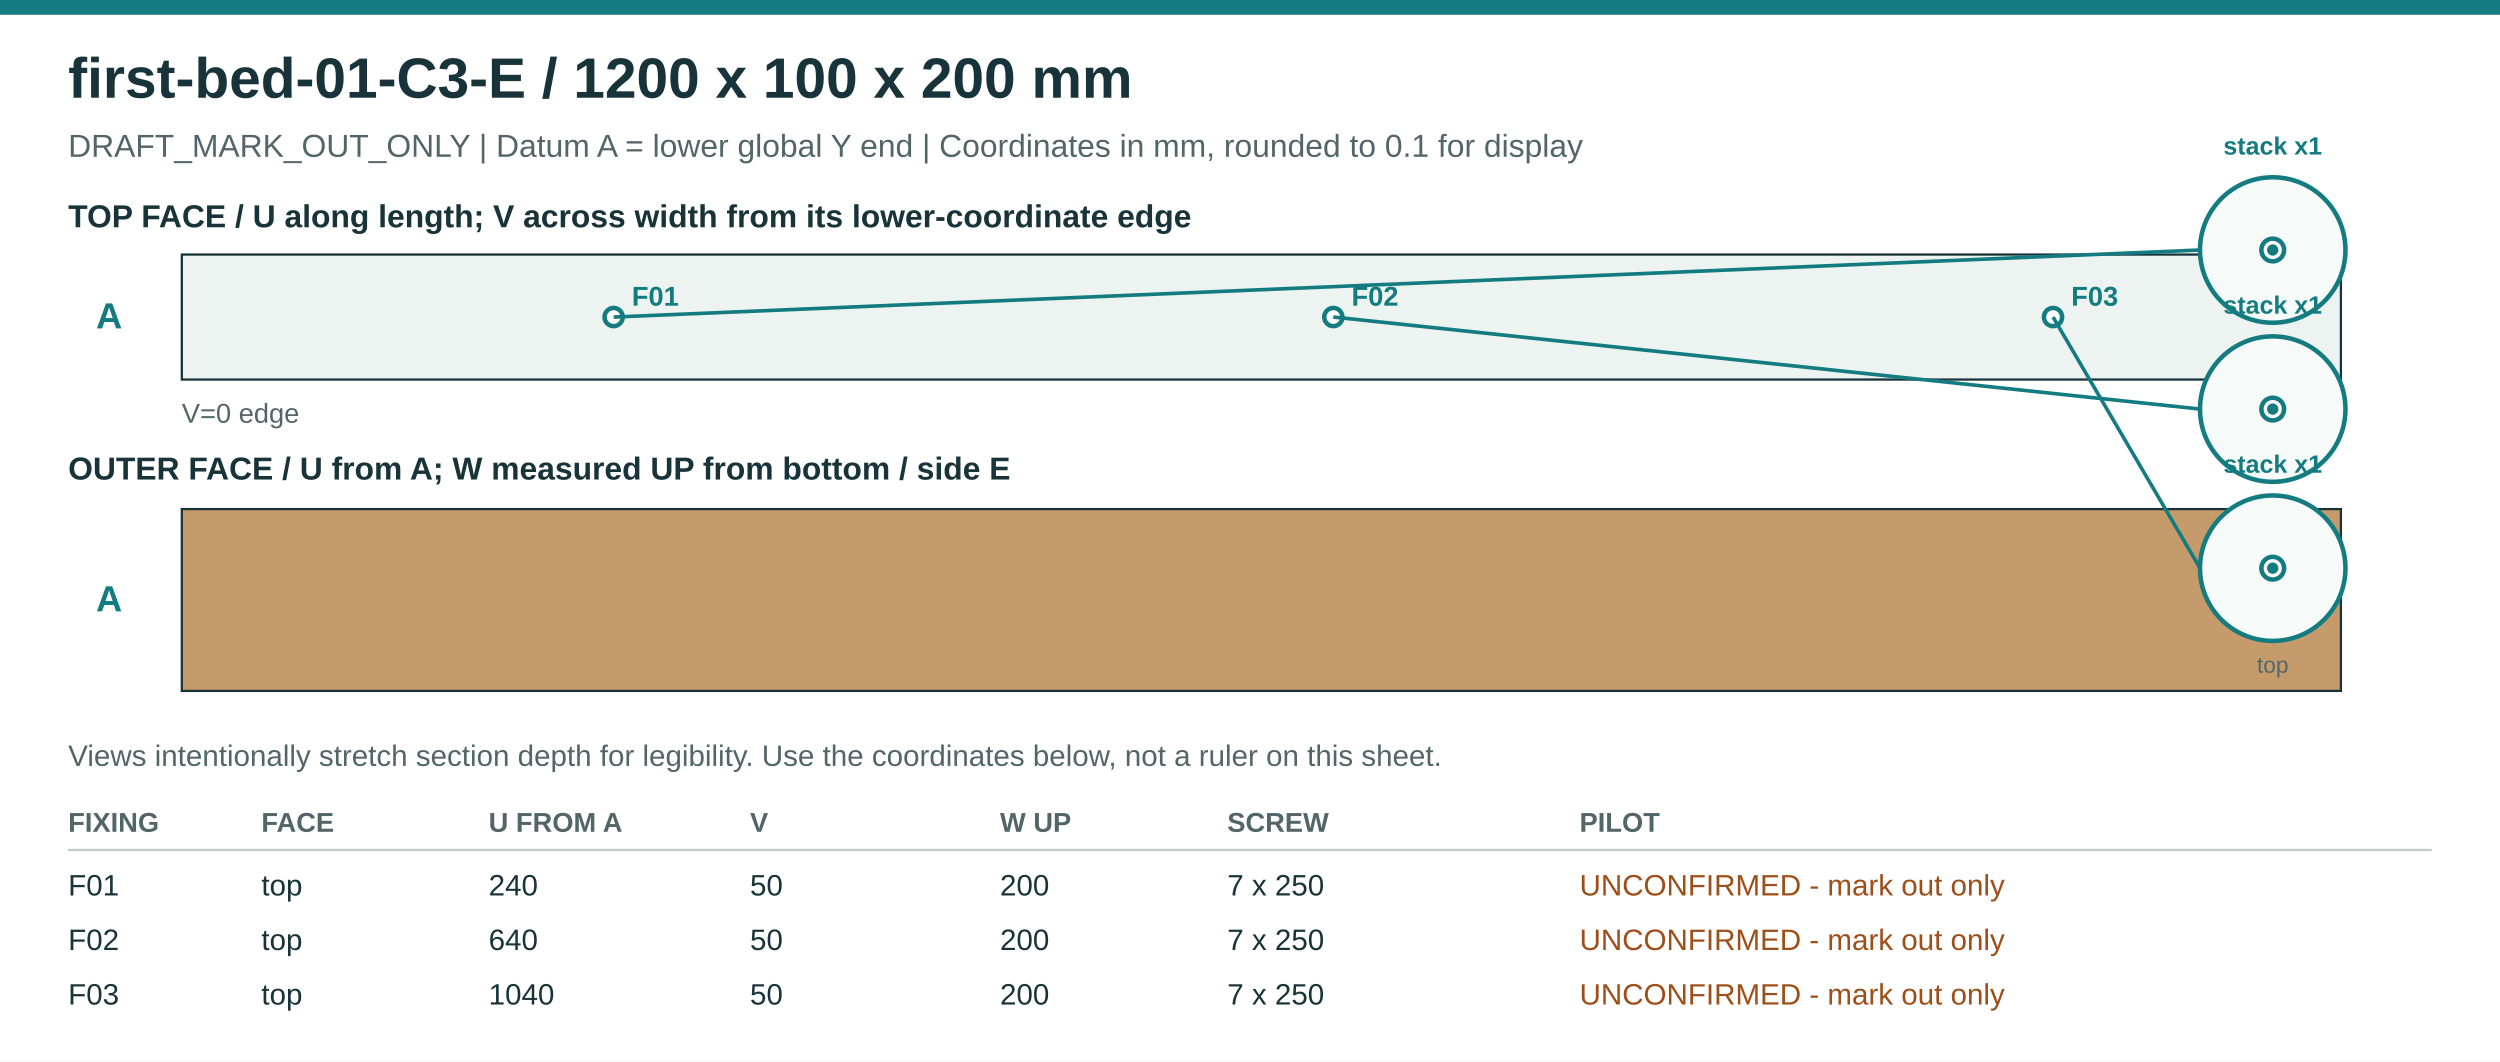
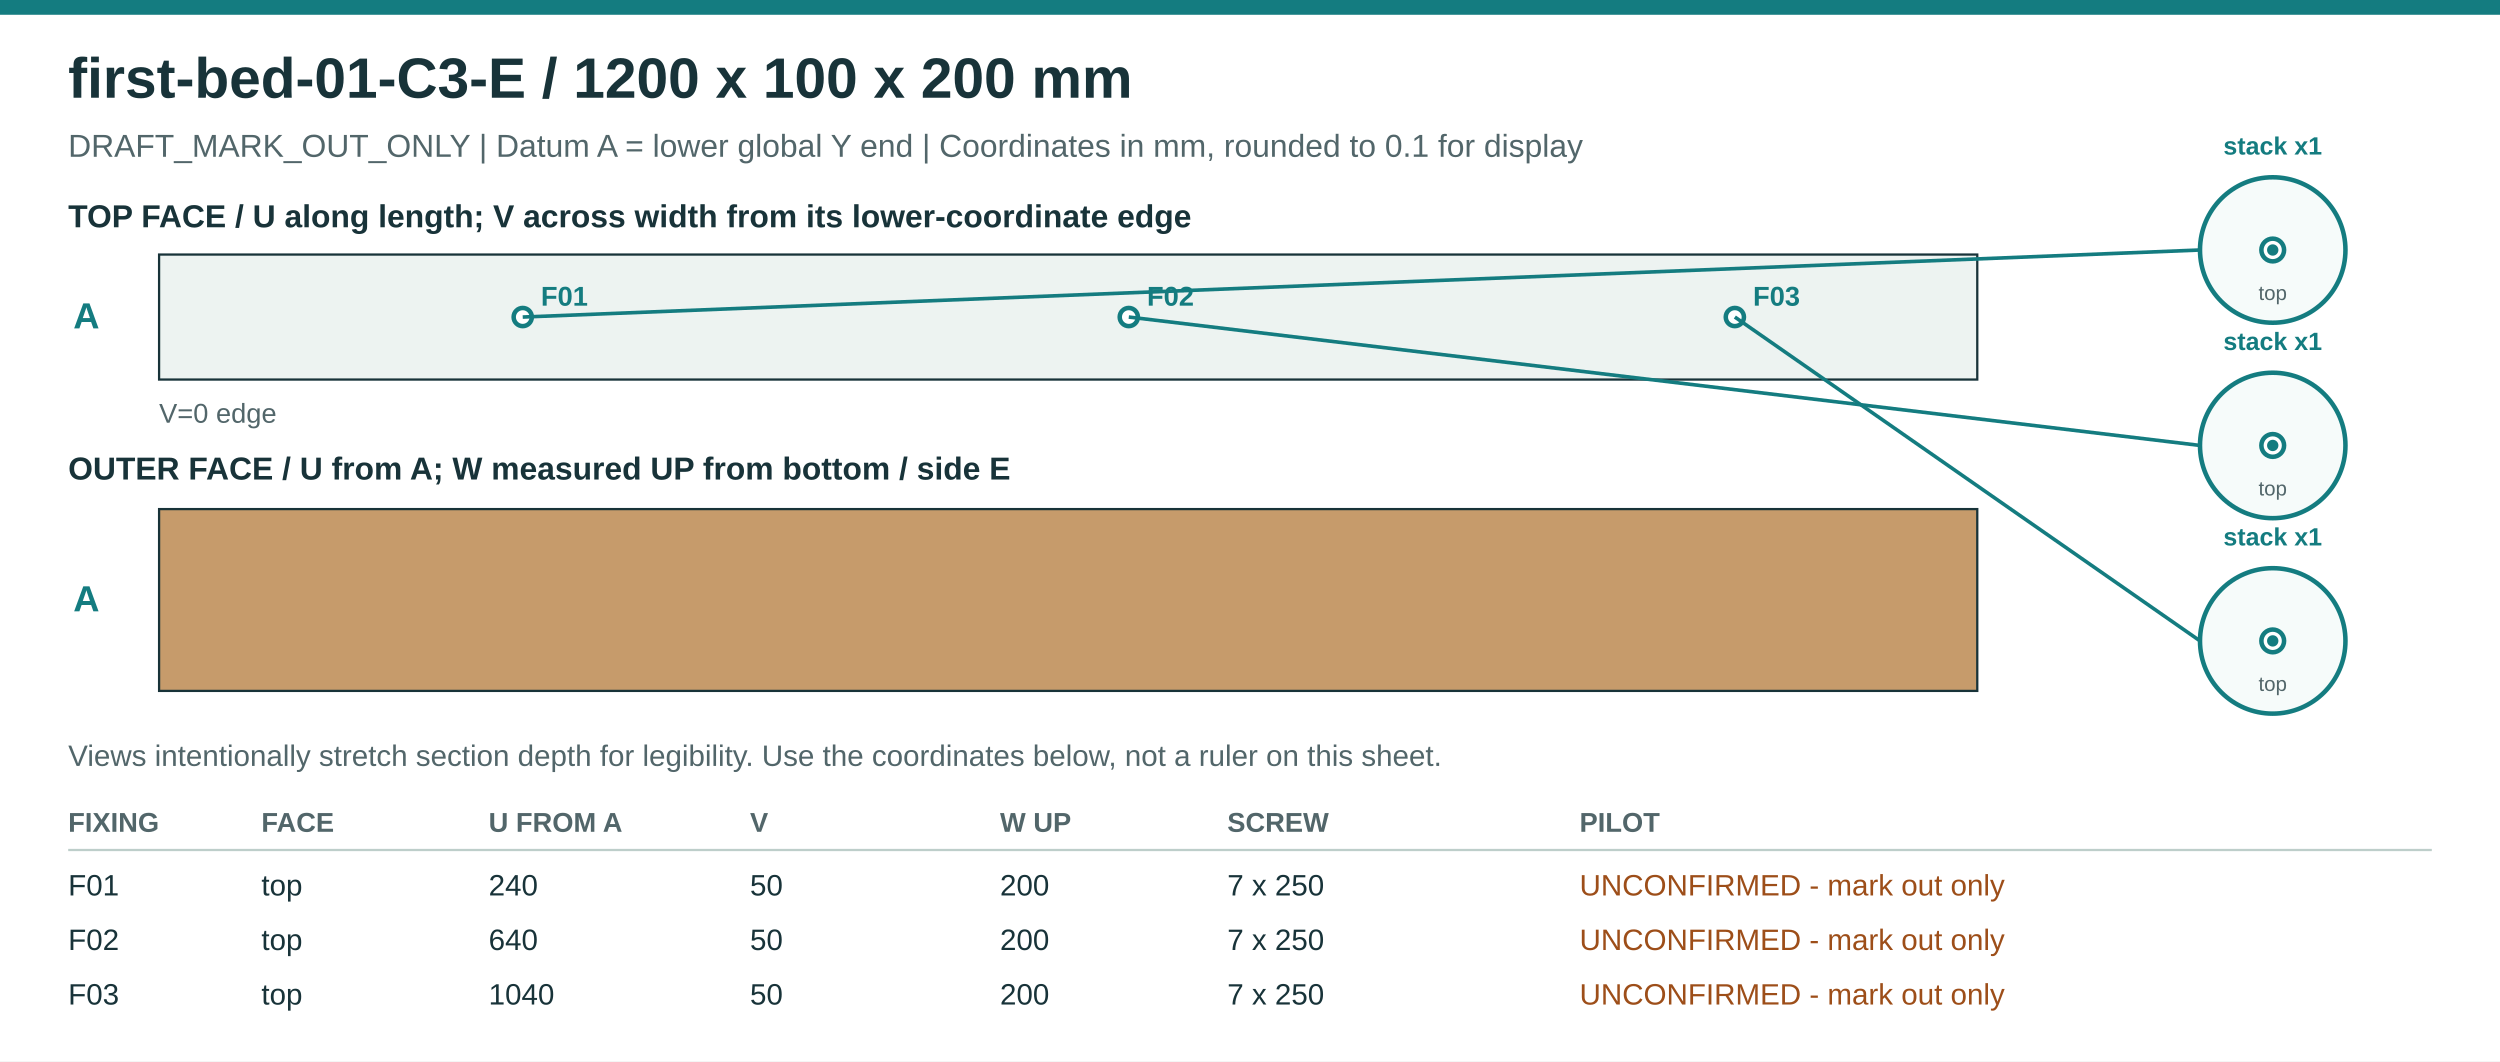
<svg xmlns="http://www.w3.org/2000/svg" width="1100" height="467" viewBox="0 0 1100 467">
  <rect width="100%" height="100%" fill="white" />
  <rect x="0" y="0" width="1100" height="6" fill="#147c80" stroke="#147c80" stroke-width="1" />
  <text x="30" y="43" font-family="Arial,Helvetica,sans-serif" font-size="25" font-weight="700" fill="#183339" text-anchor="start">first-bed-01-C3-E / 1200 x 100 x 200 mm</text>
  <text x="30" y="69" font-family="Arial,Helvetica,sans-serif" font-size="14" font-weight="400" fill="#52666a" text-anchor="start">DRAFT_MARK_OUT_ONLY  |  Datum A = lower global Y end  |  Coordinates in mm, rounded to 0.1 for display</text>
  <text x="30" y="100" font-family="Arial,Helvetica,sans-serif" font-size="14" font-weight="700" fill="#183339" text-anchor="start">TOP FACE / U along length; V across width from its lower-coordinate edge</text>
-   <rect x="80" y="112" width="950" height="55" fill="#edf3f1" stroke="#183339" stroke-width="1" />
-   <text x="48" y="144.5" font-family="Arial,Helvetica,sans-serif" font-size="16" font-weight="700" fill="#147c80" text-anchor="middle">A</text>
-   <text x="80" y="186" font-family="Arial,Helvetica,sans-serif" font-size="12" font-weight="400" fill="#52666a" text-anchor="start">V=0 edge</text>
+   <rect x="70" y="112" width="800" height="55" fill="#edf3f1" stroke="#183339" stroke-width="1" />
+   <text x="38" y="144.5" font-family="Arial,Helvetica,sans-serif" font-size="16" font-weight="700" fill="#147c80" text-anchor="middle">A</text>
+   <text x="70" y="186" font-family="Arial,Helvetica,sans-serif" font-size="12" font-weight="400" fill="#52666a" text-anchor="start">V=0 edge</text>
  <text x="30" y="211" font-family="Arial,Helvetica,sans-serif" font-size="14" font-weight="700" fill="#183339" text-anchor="start">OUTER FACE / U from A; W measured UP from bottom / side E</text>
-   <rect x="80" y="224" width="950" height="80" fill="#c69b6b" stroke="#183339" stroke-width="1" />
-   <text x="48" y="269.0" font-family="Arial,Helvetica,sans-serif" font-size="16" font-weight="700" fill="#147c80" text-anchor="middle">A</text>
-   <circle cx="270.0" cy="139.5" r="4" fill="white" stroke="#147c80" stroke-width="2" />
-   <text x="278.0" y="134.5" font-family="Arial,Helvetica,sans-serif" font-size="12" font-weight="700" fill="#147c80" text-anchor="start">F01</text>
-   <circle cx="586.667" cy="139.5" r="4" fill="white" stroke="#147c80" stroke-width="2" />
-   <text x="594.667" y="134.5" font-family="Arial,Helvetica,sans-serif" font-size="12" font-weight="700" fill="#147c80" text-anchor="start">F02</text>
-   <circle cx="903.333" cy="139.5" r="4" fill="white" stroke="#147c80" stroke-width="2" />
-   <text x="911.333" y="134.5" font-family="Arial,Helvetica,sans-serif" font-size="12" font-weight="700" fill="#147c80" text-anchor="start">F03</text>
-   <line x1="270.0" y1="139.5" x2="968" y2="110" stroke="#147c80" stroke-width="1.6" />
+   <rect x="70" y="224" width="800" height="80" fill="#c69b6b" stroke="#183339" stroke-width="1" />
+   <text x="38" y="269.0" font-family="Arial,Helvetica,sans-serif" font-size="16" font-weight="700" fill="#147c80" text-anchor="middle">A</text>
+   <circle cx="230.0" cy="139.5" r="4" fill="white" stroke="#147c80" stroke-width="2" />
+   <text x="238.0" y="134.5" font-family="Arial,Helvetica,sans-serif" font-size="12" font-weight="700" fill="#147c80" text-anchor="start">F01</text>
+   <circle cx="496.667" cy="139.5" r="4" fill="white" stroke="#147c80" stroke-width="2" />
+   <text x="504.667" y="134.5" font-family="Arial,Helvetica,sans-serif" font-size="12" font-weight="700" fill="#147c80" text-anchor="start">F02</text>
+   <circle cx="763.333" cy="139.5" r="4" fill="white" stroke="#147c80" stroke-width="2" />
+   <text x="771.333" y="134.5" font-family="Arial,Helvetica,sans-serif" font-size="12" font-weight="700" fill="#147c80" text-anchor="start">F03</text>
+   <line x1="230.0" y1="139.5" x2="968" y2="110" stroke="#147c80" stroke-width="1.6" />
  <circle cx="1000" cy="110" r="32" fill="#f6fbfa" stroke="#147c80" stroke-width="2" />
  <circle cx="1000" cy="110" r="5" fill="white" stroke="#147c80" stroke-width="2" />
  <text x="1000" y="68" font-family="Arial,Helvetica,sans-serif" font-size="11" font-weight="700" fill="#147c80" text-anchor="middle">stack x1</text>
-   <text x="1000" y="156" font-family="Arial,Helvetica,sans-serif" font-size="10" font-weight="400" fill="#52666a" text-anchor="middle">top</text>
+   <text x="1000" y="132" font-family="Arial,Helvetica,sans-serif" font-size="9" font-weight="400" fill="#52666a" text-anchor="middle">top</text>
  <line x1="1000" y1="110" x2="1000" y2="110" stroke="#147c80" stroke-width="1.8" />
  <circle cx="1000" cy="110" r="2" fill="#147c80" stroke="#147c80" stroke-width="1" />
-   <line x1="586.667" y1="139.5" x2="968" y2="180" stroke="#147c80" stroke-width="1.6" />
-   <circle cx="1000" cy="180" r="32" fill="#f6fbfa" stroke="#147c80" stroke-width="2" />
-   <circle cx="1000" cy="180" r="5" fill="white" stroke="#147c80" stroke-width="2" />
-   <text x="1000" y="138" font-family="Arial,Helvetica,sans-serif" font-size="11" font-weight="700" fill="#147c80" text-anchor="middle">stack x1</text>
-   <text x="1000" y="226" font-family="Arial,Helvetica,sans-serif" font-size="10" font-weight="400" fill="#52666a" text-anchor="middle">top</text>
-   <line x1="1000" y1="180" x2="1000" y2="180" stroke="#147c80" stroke-width="1.8" />
-   <circle cx="1000" cy="180" r="2" fill="#147c80" stroke="#147c80" stroke-width="1" />
-   <line x1="903.333" y1="139.5" x2="968" y2="250" stroke="#147c80" stroke-width="1.6" />
-   <circle cx="1000" cy="250" r="32" fill="#f6fbfa" stroke="#147c80" stroke-width="2" />
-   <circle cx="1000" cy="250" r="5" fill="white" stroke="#147c80" stroke-width="2" />
-   <text x="1000" y="208" font-family="Arial,Helvetica,sans-serif" font-size="11" font-weight="700" fill="#147c80" text-anchor="middle">stack x1</text>
-   <text x="1000" y="296" font-family="Arial,Helvetica,sans-serif" font-size="10" font-weight="400" fill="#52666a" text-anchor="middle">top</text>
-   <line x1="1000" y1="250" x2="1000" y2="250" stroke="#147c80" stroke-width="1.8" />
-   <circle cx="1000" cy="250" r="2" fill="#147c80" stroke="#147c80" stroke-width="1" />
+   <line x1="496.667" y1="139.5" x2="968" y2="196" stroke="#147c80" stroke-width="1.6" />
+   <circle cx="1000" cy="196" r="32" fill="#f6fbfa" stroke="#147c80" stroke-width="2" />
+   <circle cx="1000" cy="196" r="5" fill="white" stroke="#147c80" stroke-width="2" />
+   <text x="1000" y="154" font-family="Arial,Helvetica,sans-serif" font-size="11" font-weight="700" fill="#147c80" text-anchor="middle">stack x1</text>
+   <text x="1000" y="218" font-family="Arial,Helvetica,sans-serif" font-size="9" font-weight="400" fill="#52666a" text-anchor="middle">top</text>
+   <line x1="1000" y1="196" x2="1000" y2="196" stroke="#147c80" stroke-width="1.8" />
+   <circle cx="1000" cy="196" r="2" fill="#147c80" stroke="#147c80" stroke-width="1" />
+   <line x1="763.333" y1="139.5" x2="968" y2="282" stroke="#147c80" stroke-width="1.6" />
+   <circle cx="1000" cy="282" r="32" fill="#f6fbfa" stroke="#147c80" stroke-width="2" />
+   <circle cx="1000" cy="282" r="5" fill="white" stroke="#147c80" stroke-width="2" />
+   <text x="1000" y="240" font-family="Arial,Helvetica,sans-serif" font-size="11" font-weight="700" fill="#147c80" text-anchor="middle">stack x1</text>
+   <text x="1000" y="304" font-family="Arial,Helvetica,sans-serif" font-size="9" font-weight="400" fill="#52666a" text-anchor="middle">top</text>
+   <line x1="1000" y1="282" x2="1000" y2="282" stroke="#147c80" stroke-width="1.8" />
+   <circle cx="1000" cy="282" r="2" fill="#147c80" stroke="#147c80" stroke-width="1" />
  <text x="30" y="337" font-family="Arial,Helvetica,sans-serif" font-size="13" font-weight="400" fill="#52666a" text-anchor="start">Views intentionally stretch section depth for legibility. Use the coordinates below, not a ruler on this sheet.</text>
  <text x="30" y="366" font-family="Arial,Helvetica,sans-serif" font-size="12" font-weight="700" fill="#52666a" text-anchor="start">FIXING</text>
  <text x="115" y="366" font-family="Arial,Helvetica,sans-serif" font-size="12" font-weight="700" fill="#52666a" text-anchor="start">FACE</text>
  <text x="215" y="366" font-family="Arial,Helvetica,sans-serif" font-size="12" font-weight="700" fill="#52666a" text-anchor="start">U FROM A</text>
  <text x="330" y="366" font-family="Arial,Helvetica,sans-serif" font-size="12" font-weight="700" fill="#52666a" text-anchor="start">V</text>
  <text x="440" y="366" font-family="Arial,Helvetica,sans-serif" font-size="12" font-weight="700" fill="#52666a" text-anchor="start">W UP</text>
  <text x="540" y="366" font-family="Arial,Helvetica,sans-serif" font-size="12" font-weight="700" fill="#52666a" text-anchor="start">SCREW</text>
  <text x="695" y="366" font-family="Arial,Helvetica,sans-serif" font-size="12" font-weight="700" fill="#52666a" text-anchor="start">PILOT</text>
  <line x1="30" y1="374" x2="1070" y2="374" stroke="#bdceca" stroke-width="1" />
  <text x="30" y="394" font-family="Arial,Helvetica,sans-serif" font-size="13" font-weight="400" fill="#183339" text-anchor="start">F01</text>
  <text x="115" y="394" font-family="Arial,Helvetica,sans-serif" font-size="13" font-weight="400" fill="#183339" text-anchor="start">top</text>
  <text x="215" y="394" font-family="Arial,Helvetica,sans-serif" font-size="13" font-weight="400" fill="#183339" text-anchor="start">240</text>
  <text x="330" y="394" font-family="Arial,Helvetica,sans-serif" font-size="13" font-weight="400" fill="#183339" text-anchor="start">50</text>
  <text x="440" y="394" font-family="Arial,Helvetica,sans-serif" font-size="13" font-weight="400" fill="#183339" text-anchor="start">200</text>
  <text x="540" y="394" font-family="Arial,Helvetica,sans-serif" font-size="13" font-weight="400" fill="#183339" text-anchor="start">7 x 250</text>
  <text x="695" y="394" font-family="Arial,Helvetica,sans-serif" font-size="13" font-weight="400" fill="#9d4e19" text-anchor="start">UNCONFIRMED - mark out only</text>
  <text x="30" y="418" font-family="Arial,Helvetica,sans-serif" font-size="13" font-weight="400" fill="#183339" text-anchor="start">F02</text>
  <text x="115" y="418" font-family="Arial,Helvetica,sans-serif" font-size="13" font-weight="400" fill="#183339" text-anchor="start">top</text>
  <text x="215" y="418" font-family="Arial,Helvetica,sans-serif" font-size="13" font-weight="400" fill="#183339" text-anchor="start">640</text>
  <text x="330" y="418" font-family="Arial,Helvetica,sans-serif" font-size="13" font-weight="400" fill="#183339" text-anchor="start">50</text>
  <text x="440" y="418" font-family="Arial,Helvetica,sans-serif" font-size="13" font-weight="400" fill="#183339" text-anchor="start">200</text>
  <text x="540" y="418" font-family="Arial,Helvetica,sans-serif" font-size="13" font-weight="400" fill="#183339" text-anchor="start">7 x 250</text>
  <text x="695" y="418" font-family="Arial,Helvetica,sans-serif" font-size="13" font-weight="400" fill="#9d4e19" text-anchor="start">UNCONFIRMED - mark out only</text>
  <text x="30" y="442" font-family="Arial,Helvetica,sans-serif" font-size="13" font-weight="400" fill="#183339" text-anchor="start">F03</text>
  <text x="115" y="442" font-family="Arial,Helvetica,sans-serif" font-size="13" font-weight="400" fill="#183339" text-anchor="start">top</text>
  <text x="215" y="442" font-family="Arial,Helvetica,sans-serif" font-size="13" font-weight="400" fill="#183339" text-anchor="start">1040</text>
  <text x="330" y="442" font-family="Arial,Helvetica,sans-serif" font-size="13" font-weight="400" fill="#183339" text-anchor="start">50</text>
  <text x="440" y="442" font-family="Arial,Helvetica,sans-serif" font-size="13" font-weight="400" fill="#183339" text-anchor="start">200</text>
  <text x="540" y="442" font-family="Arial,Helvetica,sans-serif" font-size="13" font-weight="400" fill="#183339" text-anchor="start">7 x 250</text>
  <text x="695" y="442" font-family="Arial,Helvetica,sans-serif" font-size="13" font-weight="400" fill="#9d4e19" text-anchor="start">UNCONFIRMED - mark out only</text>
</svg>
